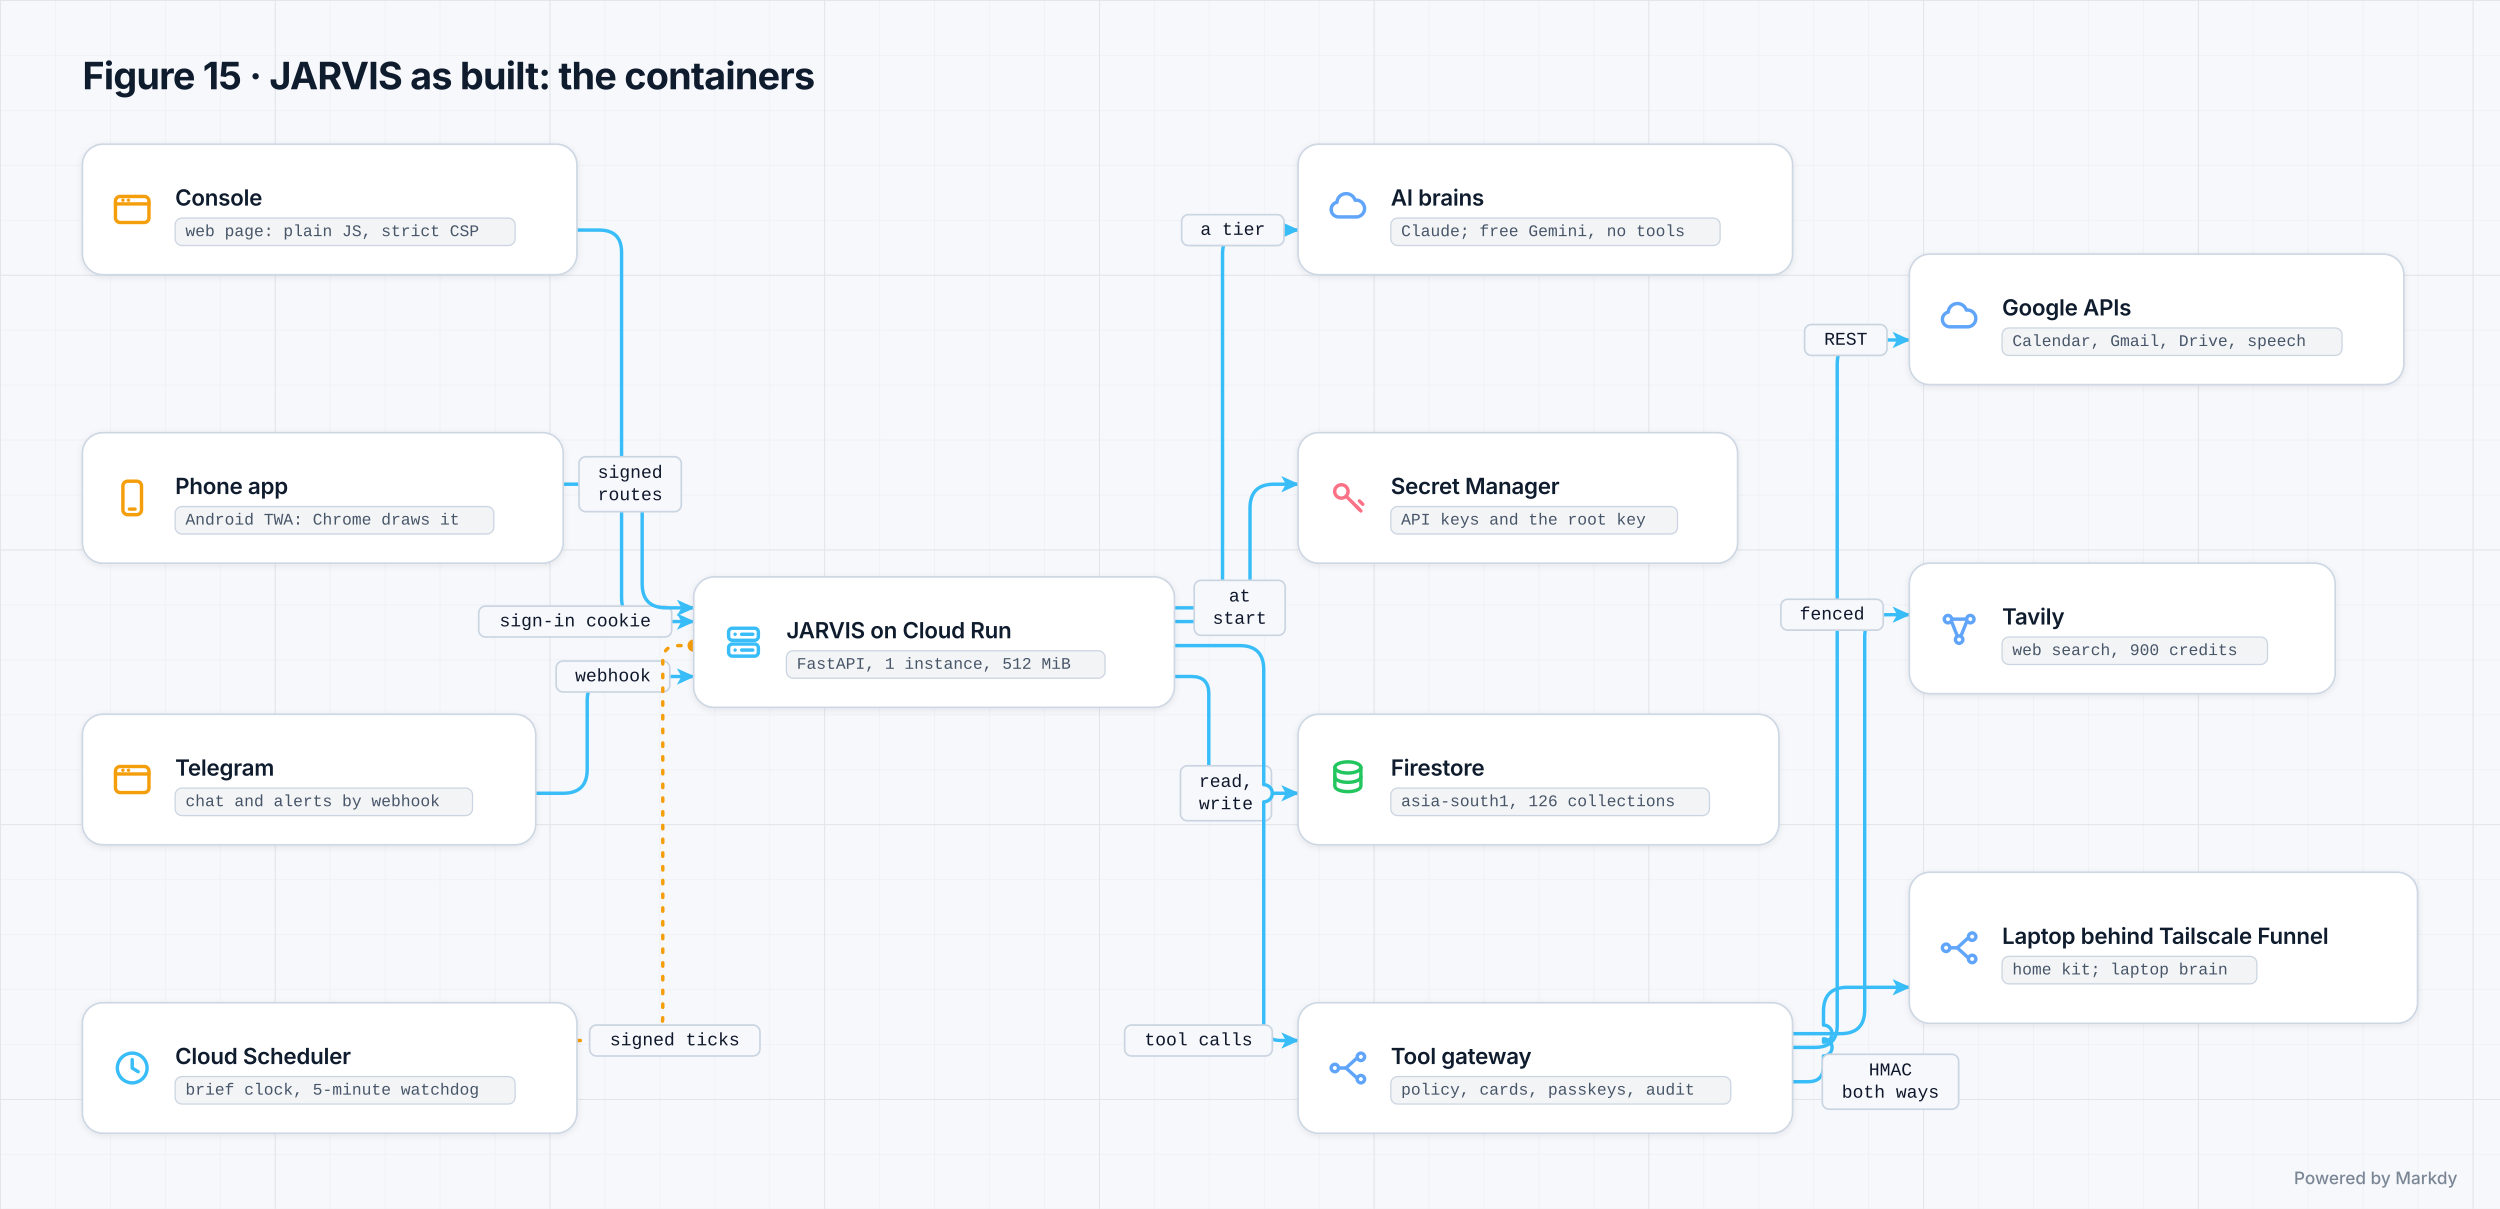
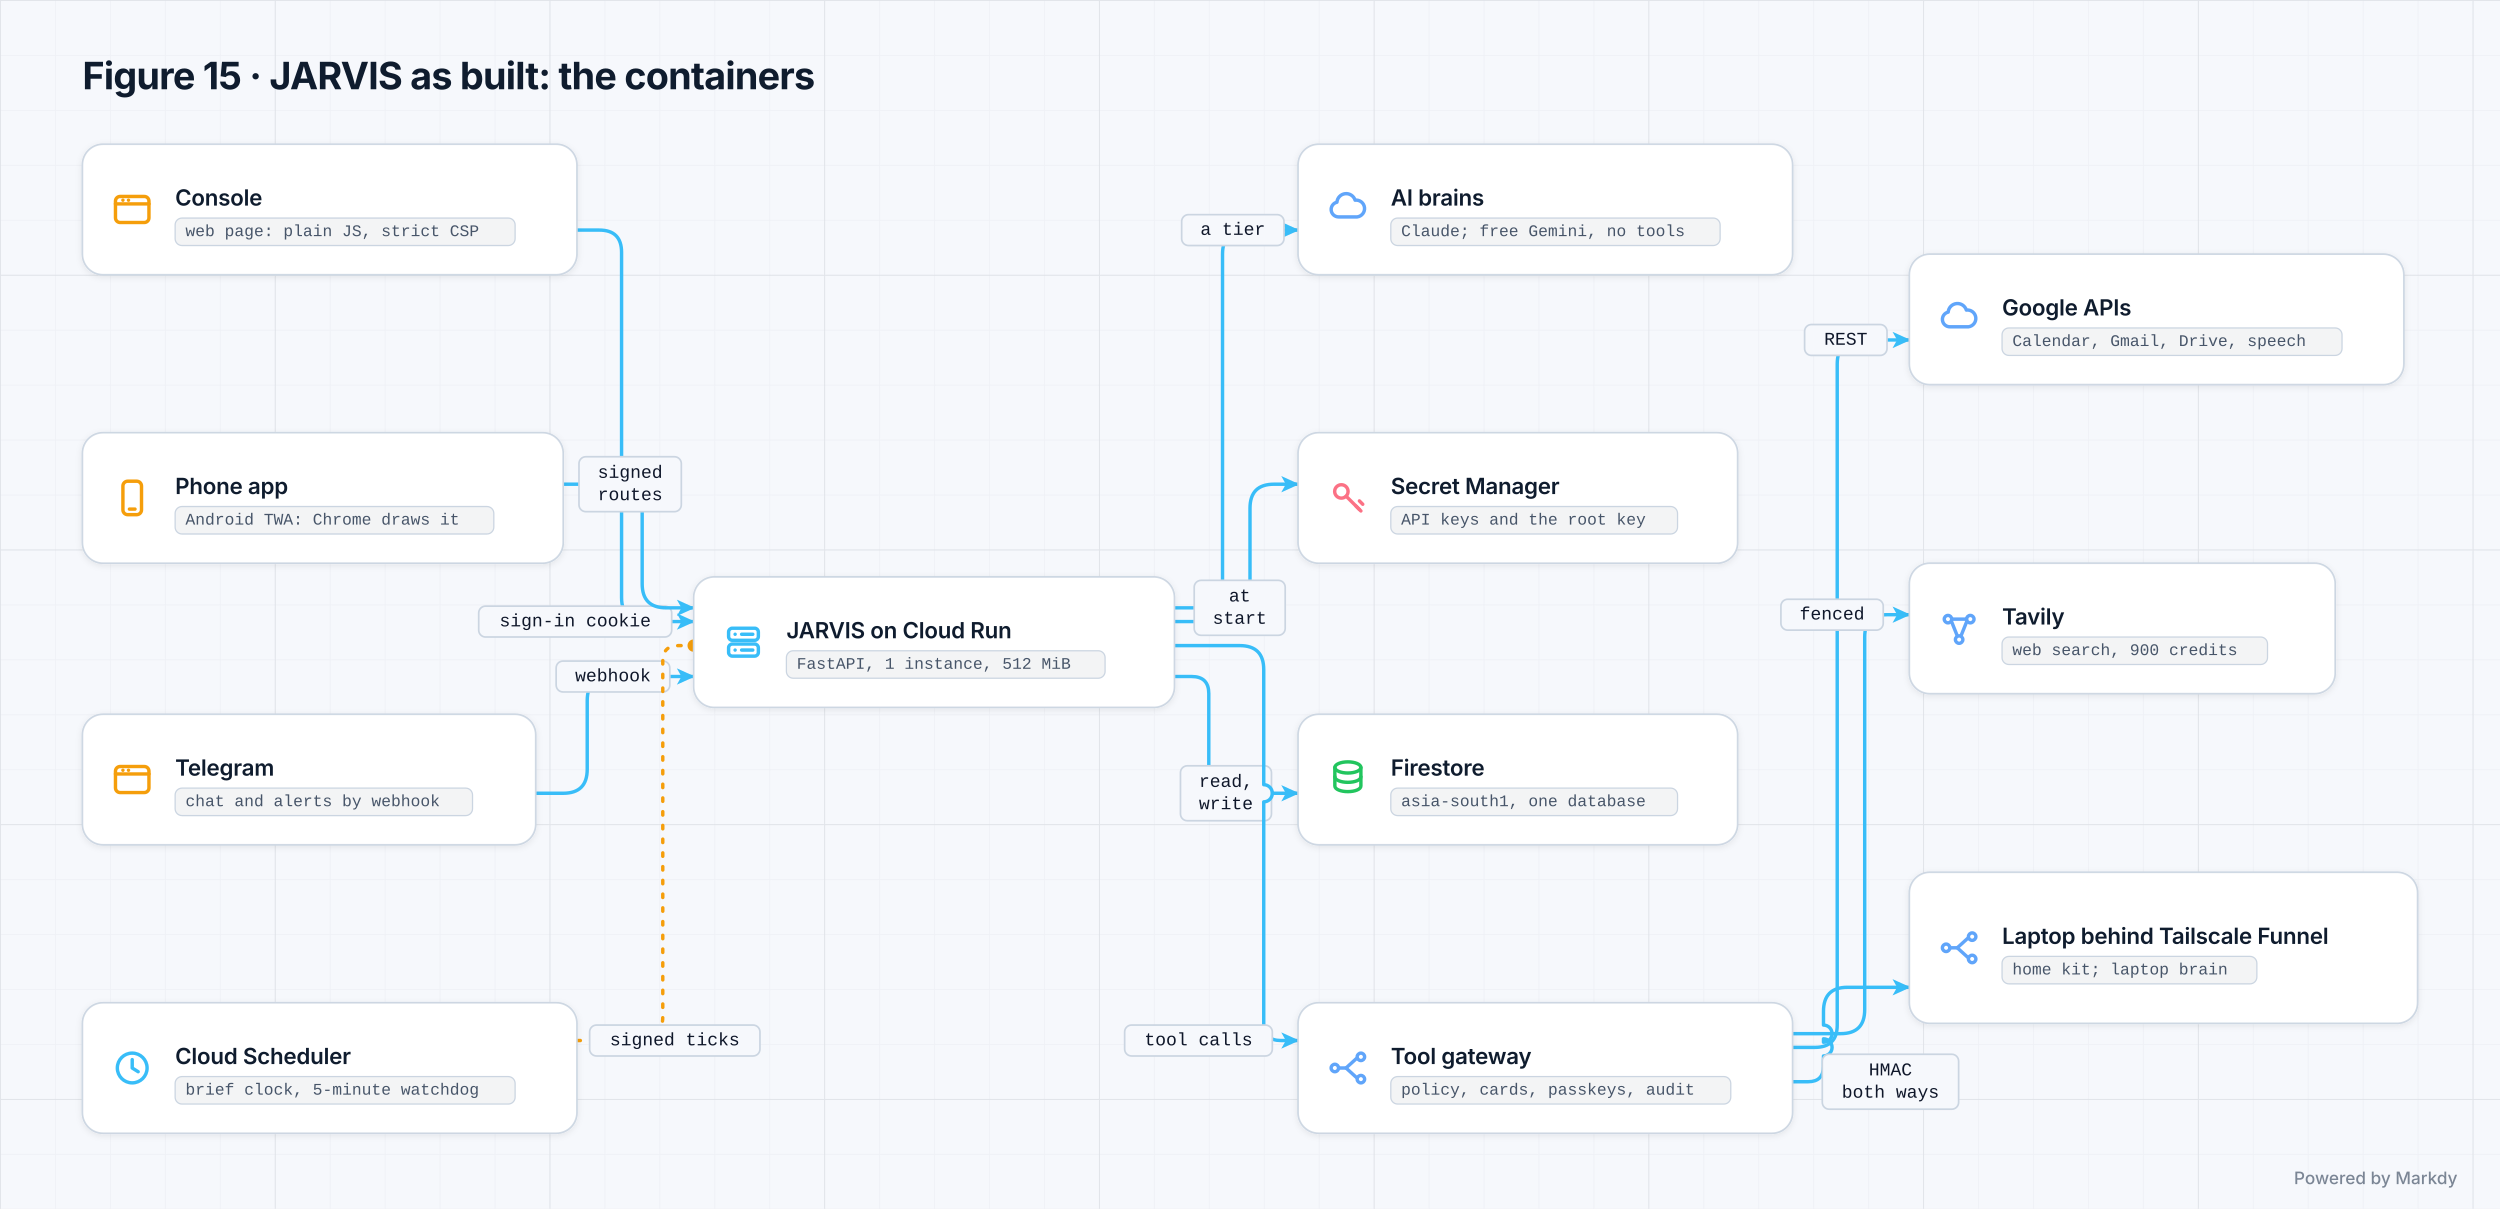
<svg xmlns="http://www.w3.org/2000/svg" viewBox="0 0 1456 704" width="1456" height="704">
  <defs>
    <style>
      text {
        font-family: -apple-system, BlinkMacSystemFont, "Segoe UI", Inter, Roboto, "Helvetica Neue", Arial, sans-serif;
        text-rendering: geometricPrecision;
        -webkit-font-smoothing: antialiased;
      }
      .markdy-svg-text {
        font-family: -apple-system, BlinkMacSystemFont, "Segoe UI", Inter, Roboto, "Helvetica Neue", Arial, sans-serif;
        text-rendering: geometricPrecision;
        -webkit-font-smoothing: antialiased;
      }
      .markdy-svg-mono {
        font-family: ui-monospace, SFMono-Regular, Menlo, Monaco, Consolas, "Liberation Mono", "Courier New", monospace;
        text-rendering: geometricPrecision;
        -webkit-font-smoothing: antialiased;
      }
    </style>
    <filter id="markdy-node-shadow" x="-10%" y="-10%" width="130%" height="130%">
      <feDropShadow dx="0" dy="4" stdDeviation="6" flood-color="#020617" flood-opacity="0.12" />
      <feDropShadow dx="0" dy="1" stdDeviation="2" flood-color="#020617" flood-opacity="0.08" />
    </filter>
    <pattern id="markdy-grid-minor" width="32" height="32" patternUnits="userSpaceOnUse">
      <path d="M 32 0 L 0 0 0 32" fill="none" stroke="rgba(15, 23, 42, 0.06)" stroke-width="1" stroke-opacity="0.5" />
    </pattern>
    <pattern id="markdy-grid-major" width="160" height="160" patternUnits="userSpaceOnUse">
      <path d="M 160 0 L 0 0 0 160" fill="none" stroke="rgba(15, 23, 42, 0.10)" stroke-width="1.2" stroke-opacity="0.6" />
    </pattern>
    <marker id="arrow-request" viewBox="0 0 10 10" refX="8.5" refY="5" markerWidth="7" markerHeight="7" orient="auto">
      <path d="M 1.5 1.6 L 9 5 L 1.5 8.4 L 3.4 5 Z" fill="#38bdf8" />
    </marker>
    <marker id="arrow-response" viewBox="0 0 10 10" refX="8.5" refY="5" markerWidth="7" markerHeight="7" orient="auto">
      <path d="M 1.5 1.6 L 9 5 L 1.5 8.4" fill="none" stroke="#a78bfa" stroke-width="1.4" />
    </marker>
    <marker id="arrow-event" viewBox="0 0 10 10" refX="5" refY="5" markerWidth="6" markerHeight="6" orient="auto">
      <circle cx="5" cy="5" r="3" fill="#f59e0b" />
    </marker>
  </defs>
  <rect width="100%" height="100%" fill="#f6f8fc" />
  <rect width="100%" height="100%" fill="url(#markdy-grid-minor)" />
  <rect width="100%" height="100%" fill="url(#markdy-grid-major)" />
  <g class="markdy-title-layer">
    <text x="48" y="44" class="markdy-svg-text" font-family="-apple-system, BlinkMacSystemFont, 'Segoe UI', Inter, Roboto, sans-serif" font-size="22" font-weight="700" fill="#0f1c2e" dominant-baseline="central" letter-spacing="-0.02em">Figure 15 · JARVIS as built: the containers</text>
  </g>
  <g class="markdy-camera-layer">
    <g class="markdy-edges-layer">
      <g id="edge-flow_1" class="markdy-edge">
        <path d="M 336 134 L 349 134 Q 362 134 362 147 L 362 348 Q 362 362 376 362 L 404 362" fill="none" stroke="#38bdf8" stroke-width="2" stroke-linecap="round" stroke-linejoin="round" marker-end="url(#arrow-request)" />
        <rect x="278.8" y="353" width="112.4" height="18" rx="4" fill="#f6f8fc" stroke="#cbd5e1" stroke-width="1" />
        <text x="335" y="362" class="markdy-svg-mono" font-family="ui-monospace, SFMono-Regular, Menlo, Monaco, Consolas, monospace" font-size="10.5" font-weight="500" fill="#0f172a" text-anchor="middle" dominant-baseline="central">sign-in cookie</text>
      </g>
      <g id="edge-flow_2" class="markdy-edge">
        <path d="M 328 282 L 360 282 Q 374 282 374 296 L 374 340 Q 374 354 388 354 L 404 354" fill="none" stroke="#38bdf8" stroke-width="2" stroke-linecap="round" stroke-linejoin="round" marker-end="url(#arrow-request)" />
        <rect x="337.2" y="266" width="59.6" height="32" rx="4" fill="#f6f8fc" stroke="#cbd5e1" stroke-width="1" />
        <text x="367" y="275.5" class="markdy-svg-mono" font-family="ui-monospace, SFMono-Regular, Menlo, Monaco, Consolas, monospace" font-size="10.5" font-weight="500" fill="#0f172a" text-anchor="middle" dominant-baseline="central">signed</text>
        <text x="367" y="288.5" class="markdy-svg-mono" font-family="ui-monospace, SFMono-Regular, Menlo, Monaco, Consolas, monospace" font-size="10.5" font-weight="500" fill="#0f172a" text-anchor="middle" dominant-baseline="central">routes</text>
      </g>
      <g id="edge-flow_3" class="markdy-edge">
        <path d="M 312 462 L 328 462 Q 342 462 342 448 L 342 408 Q 342 394 356 394 L 404 394" fill="none" stroke="#38bdf8" stroke-width="2" stroke-linecap="round" stroke-linejoin="round" marker-end="url(#arrow-request)" />
        <rect x="323.9" y="385" width="66.2" height="18" rx="4" fill="#f6f8fc" stroke="#cbd5e1" stroke-width="1" />
        <text x="357" y="394" class="markdy-svg-mono" font-family="ui-monospace, SFMono-Regular, Menlo, Monaco, Consolas, monospace" font-size="10.5" font-weight="500" fill="#0f172a" text-anchor="middle" dominant-baseline="central">webhook</text>
      </g>
      <g id="edge-flow_4" class="markdy-edge">
        <path d="M 336 606 L 372 606 Q 386 606 386 592 L 386 385 Q 386 376 395 376 L 404 376" fill="none" stroke="#f59e0b" stroke-width="2" stroke-linecap="round" stroke-linejoin="round" stroke-dasharray="2 6" marker-end="url(#arrow-event)" />
        <rect x="343.4" y="597" width="99.2" height="18" rx="4" fill="#f6f8fc" stroke="#cbd5e1" stroke-width="1" />
        <text x="393" y="606" class="markdy-svg-mono" font-family="ui-monospace, SFMono-Regular, Menlo, Monaco, Consolas, monospace" font-size="10.5" font-weight="500" fill="#0f172a" text-anchor="middle" dominant-baseline="central">signed ticks</text>
      </g>
      <g id="edge-flow_5" class="markdy-edge">
        <path d="M 684 362 L 698 362 Q 712 362 712 348 L 712 148 Q 712 134 726 134 L 756 134" fill="none" stroke="#38bdf8" stroke-width="2" stroke-linecap="round" stroke-linejoin="round" marker-end="url(#arrow-request)" />
        <rect x="688.2" y="125" width="59.6" height="18" rx="4" fill="#f6f8fc" stroke="#cbd5e1" stroke-width="1" />
        <text x="718" y="134" class="markdy-svg-mono" font-family="ui-monospace, SFMono-Regular, Menlo, Monaco, Consolas, monospace" font-size="10.5" font-weight="500" fill="#0f172a" text-anchor="middle" dominant-baseline="central">a tier</text>
      </g>
      <g id="edge-flow_6" class="markdy-edge">
        <path d="M 684 354 L 714 354 Q 728 354 728 340 L 728 296 Q 728 282 742 282 L 756 282" fill="none" stroke="#38bdf8" stroke-width="2" stroke-linecap="round" stroke-linejoin="round" marker-end="url(#arrow-request)" />
        <rect x="695.5" y="338" width="53" height="32" rx="4" fill="#f6f8fc" stroke="#cbd5e1" stroke-width="1" />
        <text x="722" y="347.5" class="markdy-svg-mono" font-family="ui-monospace, SFMono-Regular, Menlo, Monaco, Consolas, monospace" font-size="10.5" font-weight="500" fill="#0f172a" text-anchor="middle" dominant-baseline="central">at</text>
        <text x="722" y="360.5" class="markdy-svg-mono" font-family="ui-monospace, SFMono-Regular, Menlo, Monaco, Consolas, monospace" font-size="10.5" font-weight="500" fill="#0f172a" text-anchor="middle" dominant-baseline="central">start</text>
      </g>
      <g id="edge-flow_7" class="markdy-edge">
        <path d="M 684 394 L 694 394 Q 704 394 704 404 L 704 448 Q 704 462 718 462 L 756 462" fill="none" stroke="#38bdf8" stroke-width="2" stroke-linecap="round" stroke-linejoin="round" marker-end="url(#arrow-request)" />
        <rect x="687.5" y="446" width="53" height="32" rx="4" fill="#f6f8fc" stroke="#cbd5e1" stroke-width="1" />
        <text x="714" y="455.5" class="markdy-svg-mono" font-family="ui-monospace, SFMono-Regular, Menlo, Monaco, Consolas, monospace" font-size="10.5" font-weight="500" fill="#0f172a" text-anchor="middle" dominant-baseline="central">read,</text>
        <text x="714" y="468.5" class="markdy-svg-mono" font-family="ui-monospace, SFMono-Regular, Menlo, Monaco, Consolas, monospace" font-size="10.5" font-weight="500" fill="#0f172a" text-anchor="middle" dominant-baseline="central">write</text>
      </g>
      <g id="edge-flow_8" class="markdy-edge">
        <path d="M 684 376 L 722 376 Q 736 376 736 390 L 736 457 A 5 5 0 0 1 736 467 L 736 596 Q 736 606 746 606 L 756 606" fill="none" stroke="#38bdf8" stroke-width="2" stroke-linecap="round" stroke-linejoin="round" marker-end="url(#arrow-request)" />
        <rect x="655" y="597" width="86" height="18" rx="4" fill="#f6f8fc" stroke="#cbd5e1" stroke-width="1" />
        <text x="698" y="606" class="markdy-svg-mono" font-family="ui-monospace, SFMono-Regular, Menlo, Monaco, Consolas, monospace" font-size="10.5" font-weight="500" fill="#0f172a" text-anchor="middle" dominant-baseline="central">tool calls</text>
      </g>
      <g id="edge-flow_9" class="markdy-edge">
        <path d="M 1044 610 L 1057 610 Q 1070 610 1070 597 L 1070 212 Q 1070 198 1084 198 L 1112 198" fill="none" stroke="#38bdf8" stroke-width="2" stroke-linecap="round" stroke-linejoin="round" marker-end="url(#arrow-request)" />
        <rect x="1051" y="189" width="48" height="18" rx="4" fill="#f6f8fc" stroke="#cbd5e1" stroke-width="1" />
        <text x="1075" y="198" class="markdy-svg-mono" font-family="ui-monospace, SFMono-Regular, Menlo, Monaco, Consolas, monospace" font-size="10.5" font-weight="500" fill="#0f172a" text-anchor="middle" dominant-baseline="central">REST</text>
      </g>
      <g id="edge-flow_10" class="markdy-edge">
        <path d="M 1044 602 L 1072 602 Q 1086 602 1086 588 L 1086 371 Q 1086 358 1099 358 L 1112 358" fill="none" stroke="#38bdf8" stroke-width="2" stroke-linecap="round" stroke-linejoin="round" marker-end="url(#arrow-request)" />
        <rect x="1037.2" y="349" width="59.6" height="18" rx="4" fill="#f6f8fc" stroke="#cbd5e1" stroke-width="1" />
        <text x="1067" y="358" class="markdy-svg-mono" font-family="ui-monospace, SFMono-Regular, Menlo, Monaco, Consolas, monospace" font-size="10.5" font-weight="500" fill="#0f172a" text-anchor="middle" dominant-baseline="central">fenced</text>
      </g>
      <g id="edge-flow_11" class="markdy-edge">
        <path d="M 1044 630 L 1053 630 Q 1062 630 1062 621 L 1062 615 A 5 5 0 0 0 1062 605 L 1062 607 A 5 5 0 0 0 1062 597 L 1062 589 Q 1062 575 1076 575 L 1112 575" fill="none" stroke="#38bdf8" stroke-width="2" stroke-linecap="round" stroke-linejoin="round" marker-end="url(#arrow-request)" />
        <rect x="1061.3" y="614" width="79.4" height="32" rx="4" fill="#f6f8fc" stroke="#cbd5e1" stroke-width="1" />
        <text x="1101" y="623.5" class="markdy-svg-mono" font-family="ui-monospace, SFMono-Regular, Menlo, Monaco, Consolas, monospace" font-size="10.5" font-weight="500" fill="#0f172a" text-anchor="middle" dominant-baseline="central">HMAC</text>
        <text x="1101" y="636.5" class="markdy-svg-mono" font-family="ui-monospace, SFMono-Regular, Menlo, Monaco, Consolas, monospace" font-size="10.5" font-weight="500" fill="#0f172a" text-anchor="middle" dominant-baseline="central">both ways</text>
      </g>
    </g>
    <g class="markdy-nodes-layer">
      <g id="node-Console" transform="translate(48, 84)">
        <rect width="288" height="76" rx="12" fill="#ffffff" stroke="#cbd5e1" stroke-width="1" filter="url(#markdy-node-shadow)" />
        <rect x="0.5" y="0.5" width="287" height="75" rx="11.5" fill="none" stroke="rgba(255,255,255,0.12)" stroke-width="1" />
        <g transform="translate(16, 25) scale(1.083333)" fill="none" stroke="#f59e0b" stroke-width="1.85" stroke-linecap="round" stroke-linejoin="round">
          <rect x="3" y="5" width="18" height="14" rx="2.5" />
          <path d="M3 9h18" />
          <path d="M7 7h.01M10 7h.01" />
        </g>
        <text x="54" y="31" class="markdy-svg-text" font-size="13" font-weight="600" letter-spacing="-0.01em" fill="#0f1c2e" dominant-baseline="central">Console</text>
        <rect x="54" y="43" width="198" height="16" rx="4" fill="#0f1c2e" fill-opacity="0.05" stroke="#cbd5e1" stroke-width="0.75" />
        <text x="60" y="51" class="markdy-svg-mono" font-size="9.5" font-weight="500" fill="#475569" dominant-baseline="central">web page: plain JS, strict CSP</text>
      </g>
      <g id="node-Phone" transform="translate(48, 252)">
        <rect width="280" height="76" rx="12" fill="#ffffff" stroke="#cbd5e1" stroke-width="1" filter="url(#markdy-node-shadow)" />
        <rect x="0.5" y="0.5" width="279" height="75" rx="11.5" fill="none" stroke="rgba(255,255,255,0.12)" stroke-width="1" />
        <g transform="translate(16, 25) scale(1.083333)" fill="none" stroke="#f59e0b" stroke-width="1.85" stroke-linecap="round" stroke-linejoin="round">
          <rect x="7" y="3" width="10" height="18" rx="2.6" />
          <path d="M10.5 18h3" />
        </g>
        <text x="54" y="31" class="markdy-svg-text" font-size="13" font-weight="600" letter-spacing="-0.01em" fill="#0f1c2e" dominant-baseline="central">Phone app</text>
        <rect x="54" y="43" width="185.6" height="16" rx="4" fill="#0f1c2e" fill-opacity="0.05" stroke="#cbd5e1" stroke-width="0.75" />
        <text x="60" y="51" class="markdy-svg-mono" font-size="9.5" font-weight="500" fill="#475569" dominant-baseline="central">Android TWA: Chrome draws it</text>
      </g>
      <g id="node-Telegram" transform="translate(48, 416)">
        <rect width="264" height="76" rx="12" fill="#ffffff" stroke="#cbd5e1" stroke-width="1" filter="url(#markdy-node-shadow)" />
        <rect x="0.5" y="0.5" width="263" height="75" rx="11.5" fill="none" stroke="rgba(255,255,255,0.12)" stroke-width="1" />
        <g transform="translate(16, 25) scale(1.083333)" fill="none" stroke="#f59e0b" stroke-width="1.85" stroke-linecap="round" stroke-linejoin="round">
          <rect x="3" y="5" width="18" height="14" rx="2.5" />
          <path d="M3 9h18" />
          <path d="M7 7h.01M10 7h.01" />
        </g>
        <text x="54" y="31" class="markdy-svg-text" font-size="13" font-weight="600" letter-spacing="-0.01em" fill="#0f1c2e" dominant-baseline="central">Telegram</text>
        <rect x="54" y="43" width="173.2" height="16" rx="4" fill="#0f1c2e" fill-opacity="0.05" stroke="#cbd5e1" stroke-width="0.75" />
        <text x="60" y="51" class="markdy-svg-mono" font-size="9.5" font-weight="500" fill="#475569" dominant-baseline="central">chat and alerts by webhook</text>
      </g>
      <g id="node-Clock" transform="translate(48, 584)">
        <rect width="288" height="76" rx="12" fill="#ffffff" stroke="#cbd5e1" stroke-width="1" filter="url(#markdy-node-shadow)" />
        <rect x="0.5" y="0.5" width="287" height="75" rx="11.5" fill="none" stroke="rgba(255,255,255,0.12)" stroke-width="1" />
        <g transform="translate(16, 25) scale(1.083333)" fill="none" stroke="#38bdf8" stroke-width="1.85" stroke-linecap="round" stroke-linejoin="round">
          <circle cx="12" cy="12" r="8" />
          <path d="M12 7.5V12l3.2 2" />
        </g>
        <text x="54" y="31" class="markdy-svg-text" font-size="13" font-weight="600" letter-spacing="-0.01em" fill="#0f1c2e" dominant-baseline="central">Cloud Scheduler</text>
        <rect x="54" y="43" width="198" height="16" rx="4" fill="#0f1c2e" fill-opacity="0.05" stroke="#cbd5e1" stroke-width="0.75" />
        <text x="60" y="51" class="markdy-svg-mono" font-size="9.5" font-weight="500" fill="#475569" dominant-baseline="central">brief clock, 5-minute watchdog</text>
      </g>
      <g id="node-Api" transform="translate(404, 336)">
        <rect width="280" height="76" rx="12" fill="#ffffff" stroke="#cbd5e1" stroke-width="1" filter="url(#markdy-node-shadow)" />
        <rect x="0.5" y="0.5" width="279" height="75" rx="11.5" fill="none" stroke="rgba(255,255,255,0.12)" stroke-width="1" />
        <g transform="translate(16, 25) scale(1.083333)" fill="none" stroke="#38bdf8" stroke-width="1.85" stroke-linecap="round" stroke-linejoin="round">
          <rect x="4" y="4.5" width="16" height="6.5" rx="2" />
          <rect x="4" y="13" width="16" height="6.5" rx="2" />
          <path d="M7.5 7.75h.01M7.5 16.25h.01" />
          <path d="M11 7.75h6M11 16.25h6" />
        </g>
        <text x="54" y="31" class="markdy-svg-text" font-size="13" font-weight="600" letter-spacing="-0.01em" fill="#0f1c2e" dominant-baseline="central">JARVIS on Cloud Run</text>
        <rect x="54" y="43" width="185.6" height="16" rx="4" fill="#0f1c2e" fill-opacity="0.05" stroke="#cbd5e1" stroke-width="0.75" />
        <text x="60" y="51" class="markdy-svg-mono" font-size="9.5" font-weight="500" fill="#475569" dominant-baseline="central">FastAPI, 1 instance, 512 MiB</text>
      </g>
      <g id="node-Brains" transform="translate(756, 84)">
        <rect width="288" height="76" rx="12" fill="#ffffff" stroke="#cbd5e1" stroke-width="1" filter="url(#markdy-node-shadow)" />
        <rect x="0.5" y="0.5" width="287" height="75" rx="11.5" fill="none" stroke="rgba(255,255,255,0.12)" stroke-width="1" />
        <g transform="translate(16, 25) scale(1.083333)" fill="none" stroke="#60a5fa" stroke-width="1.85" stroke-linecap="round" stroke-linejoin="round">
          <path d="M7 16a4 4 0 0 1-.88-7.9 5 5 0 0 1 9.76-1.1A4 4 0 0 1 17 16H7z" />
        </g>
        <text x="54" y="31" class="markdy-svg-text" font-size="13" font-weight="600" letter-spacing="-0.01em" fill="#0f1c2e" dominant-baseline="central">AI brains</text>
        <rect x="54" y="43" width="191.8" height="16" rx="4" fill="#0f1c2e" fill-opacity="0.05" stroke="#cbd5e1" stroke-width="0.75" />
        <text x="60" y="51" class="markdy-svg-mono" font-size="9.5" font-weight="500" fill="#475569" dominant-baseline="central">Claude; free Gemini, no tools</text>
      </g>
      <g id="node-Secrets" transform="translate(756, 252)">
        <rect width="256" height="76" rx="12" fill="#ffffff" stroke="#cbd5e1" stroke-width="1" filter="url(#markdy-node-shadow)" />
        <rect x="0.5" y="0.5" width="255" height="75" rx="11.5" fill="none" stroke="rgba(255,255,255,0.12)" stroke-width="1" />
        <g transform="translate(16, 25) scale(1.083333)" fill="none" stroke="#fb7185" stroke-width="1.85" stroke-linecap="round" stroke-linejoin="round">
          <circle cx="8.5" cy="8.5" r="3.6" />
          <path d="M11.1 11.1 19 19" />
          <path d="M16.4 16.4l1.8 1.8M18.2 13.6l1.8 1.8" />
        </g>
        <text x="54" y="31" class="markdy-svg-text" font-size="13" font-weight="600" letter-spacing="-0.01em" fill="#0f1c2e" dominant-baseline="central">Secret Manager</text>
        <rect x="54" y="43" width="167" height="16" rx="4" fill="#0f1c2e" fill-opacity="0.05" stroke="#cbd5e1" stroke-width="0.75" />
        <text x="60" y="51" class="markdy-svg-mono" font-size="9.5" font-weight="500" fill="#475569" dominant-baseline="central">API keys and the root key</text>
      </g>
      <g id="node-Store" transform="translate(756, 416)">
-         <rect width="280" height="76" rx="12" fill="#ffffff" stroke="#cbd5e1" stroke-width="1" filter="url(#markdy-node-shadow)" />
-         <rect x="0.5" y="0.5" width="279" height="75" rx="11.5" fill="none" stroke="rgba(255,255,255,0.12)" stroke-width="1" />
+         <rect width="256" height="76" rx="12" fill="#ffffff" stroke="#cbd5e1" stroke-width="1" filter="url(#markdy-node-shadow)" />
+         <rect x="0.5" y="0.5" width="255" height="75" rx="11.5" fill="none" stroke="rgba(255,255,255,0.12)" stroke-width="1" />
        <g transform="translate(16, 25) scale(1.083333)" fill="none" stroke="#22c55e" stroke-width="1.85" stroke-linecap="round" stroke-linejoin="round">
          <ellipse cx="12" cy="5.5" rx="7" ry="3" />
          <path d="M5 5.5v10c0 1.7 3.1 3 7 3s7-1.3 7-3v-10" />
          <path d="M5 10.5c0 1.7 3.1 3 7 3s7-1.3 7-3" />
        </g>
        <text x="54" y="31" class="markdy-svg-text" font-size="13" font-weight="600" letter-spacing="-0.01em" fill="#0f1c2e" dominant-baseline="central">Firestore</text>
-         <rect x="54" y="43" width="185.6" height="16" rx="4" fill="#0f1c2e" fill-opacity="0.05" stroke="#cbd5e1" stroke-width="0.75" />
-         <text x="60" y="51" class="markdy-svg-mono" font-size="9.5" font-weight="500" fill="#475569" dominant-baseline="central">asia-south1, 126 collections</text>
+         <rect x="54" y="43" width="167" height="16" rx="4" fill="#0f1c2e" fill-opacity="0.05" stroke="#cbd5e1" stroke-width="0.75" />
+         <text x="60" y="51" class="markdy-svg-mono" font-size="9.5" font-weight="500" fill="#475569" dominant-baseline="central">asia-south1, one database</text>
      </g>
      <g id="node-Gateway" transform="translate(756, 584)">
        <rect width="288" height="76" rx="12" fill="#ffffff" stroke="#cbd5e1" stroke-width="1" filter="url(#markdy-node-shadow)" />
        <rect x="0.5" y="0.5" width="287" height="75" rx="11.5" fill="none" stroke="rgba(255,255,255,0.12)" stroke-width="1" />
        <g transform="translate(16, 25) scale(1.083333)" fill="none" stroke="#60a5fa" stroke-width="1.85" stroke-linecap="round" stroke-linejoin="round">
          <circle cx="5" cy="12" r="2" />
          <circle cx="19" cy="6" r="2" />
          <circle cx="19" cy="18" r="2" />
          <path d="M7 12h4l5.5-5" />
          <path d="M11 12l5.5 5" />
        </g>
        <text x="54" y="31" class="markdy-svg-text" font-size="13" font-weight="600" letter-spacing="-0.01em" fill="#0f1c2e" dominant-baseline="central">Tool gateway</text>
        <rect x="54" y="43" width="198" height="16" rx="4" fill="#0f1c2e" fill-opacity="0.05" stroke="#cbd5e1" stroke-width="0.75" />
        <text x="60" y="51" class="markdy-svg-mono" font-size="9.5" font-weight="500" fill="#475569" dominant-baseline="central">policy, cards, passkeys, audit</text>
      </g>
      <g id="node-Google" transform="translate(1112, 148)">
        <rect width="288" height="76" rx="12" fill="#ffffff" stroke="#cbd5e1" stroke-width="1" filter="url(#markdy-node-shadow)" />
        <rect x="0.5" y="0.5" width="287" height="75" rx="11.5" fill="none" stroke="rgba(255,255,255,0.12)" stroke-width="1" />
        <g transform="translate(16, 25) scale(1.083333)" fill="none" stroke="#60a5fa" stroke-width="1.85" stroke-linecap="round" stroke-linejoin="round">
          <path d="M7 16a4 4 0 0 1-.88-7.9 5 5 0 0 1 9.76-1.1A4 4 0 0 1 17 16H7z" />
        </g>
        <text x="54" y="31" class="markdy-svg-text" font-size="13" font-weight="600" letter-spacing="-0.01em" fill="#0f1c2e" dominant-baseline="central">Google APIs</text>
        <rect x="54" y="43" width="198" height="16" rx="4" fill="#0f1c2e" fill-opacity="0.05" stroke="#cbd5e1" stroke-width="0.75" />
        <text x="60" y="51" class="markdy-svg-mono" font-size="9.5" font-weight="500" fill="#475569" dominant-baseline="central">Calendar, Gmail, Drive, speech</text>
      </g>
      <g id="node-Search" transform="translate(1112, 328)">
        <rect width="248" height="76" rx="12" fill="#ffffff" stroke="#cbd5e1" stroke-width="1" filter="url(#markdy-node-shadow)" />
        <rect x="0.5" y="0.5" width="247" height="75" rx="11.5" fill="none" stroke="rgba(255,255,255,0.12)" stroke-width="1" />
        <g transform="translate(16, 25) scale(1.083333)" fill="none" stroke="#60a5fa" stroke-width="1.85" stroke-linecap="round" stroke-linejoin="round">
          <circle cx="6" cy="7" r="2" />
          <circle cx="18" cy="7" r="2" />
          <circle cx="12" cy="18" r="2" />
          <path d="M8 8.5 11 16M16 8.5 13 16M8 7h8" />
        </g>
        <text x="54" y="31" class="markdy-svg-text" font-size="13" font-weight="600" letter-spacing="-0.01em" fill="#0f1c2e" dominant-baseline="central">Tavily</text>
        <rect x="54" y="43" width="154.6" height="16" rx="4" fill="#0f1c2e" fill-opacity="0.05" stroke="#cbd5e1" stroke-width="0.75" />
        <text x="60" y="51" class="markdy-svg-mono" font-size="9.5" font-weight="500" fill="#475569" dominant-baseline="central">web search, 900 credits</text>
      </g>
      <g id="node-Home" transform="translate(1112, 508)">
        <rect width="296" height="88" rx="12" fill="#ffffff" stroke="#cbd5e1" stroke-width="1" filter="url(#markdy-node-shadow)" />
        <rect x="0.5" y="0.5" width="295" height="87" rx="11.5" fill="none" stroke="rgba(255,255,255,0.12)" stroke-width="1" />
        <g transform="translate(16, 31) scale(1.083333)" fill="none" stroke="#60a5fa" stroke-width="1.85" stroke-linecap="round" stroke-linejoin="round">
          <circle cx="5" cy="12" r="2" />
          <circle cx="19" cy="6" r="2" />
          <circle cx="19" cy="18" r="2" />
          <path d="M7 12h4l5.5-5" />
          <path d="M11 12l5.5 5" />
        </g>
        <text x="54" y="37" class="markdy-svg-text" font-size="13" font-weight="600" letter-spacing="-0.01em" fill="#0f1c2e" dominant-baseline="central">Laptop behind Tailscale Funnel</text>
        <rect x="54" y="49" width="148.4" height="16" rx="4" fill="#0f1c2e" fill-opacity="0.05" stroke="#cbd5e1" stroke-width="0.75" />
        <text x="60" y="57" class="markdy-svg-mono" font-size="9.5" font-weight="500" fill="#475569" dominant-baseline="central">home kit; laptop brain</text>
      </g>
    </g>
  </g>
  <g class="markdy-watermark" transform="translate(1336, 686)">
    <text class="markdy-svg-text" font-family="-apple-system, BlinkMacSystemFont, 'Segoe UI', Inter, sans-serif" font-size="10" font-weight="500" fill="#475569" opacity="0.7" dominant-baseline="central">Powered by Markdy</text>
  </g>
</svg>
